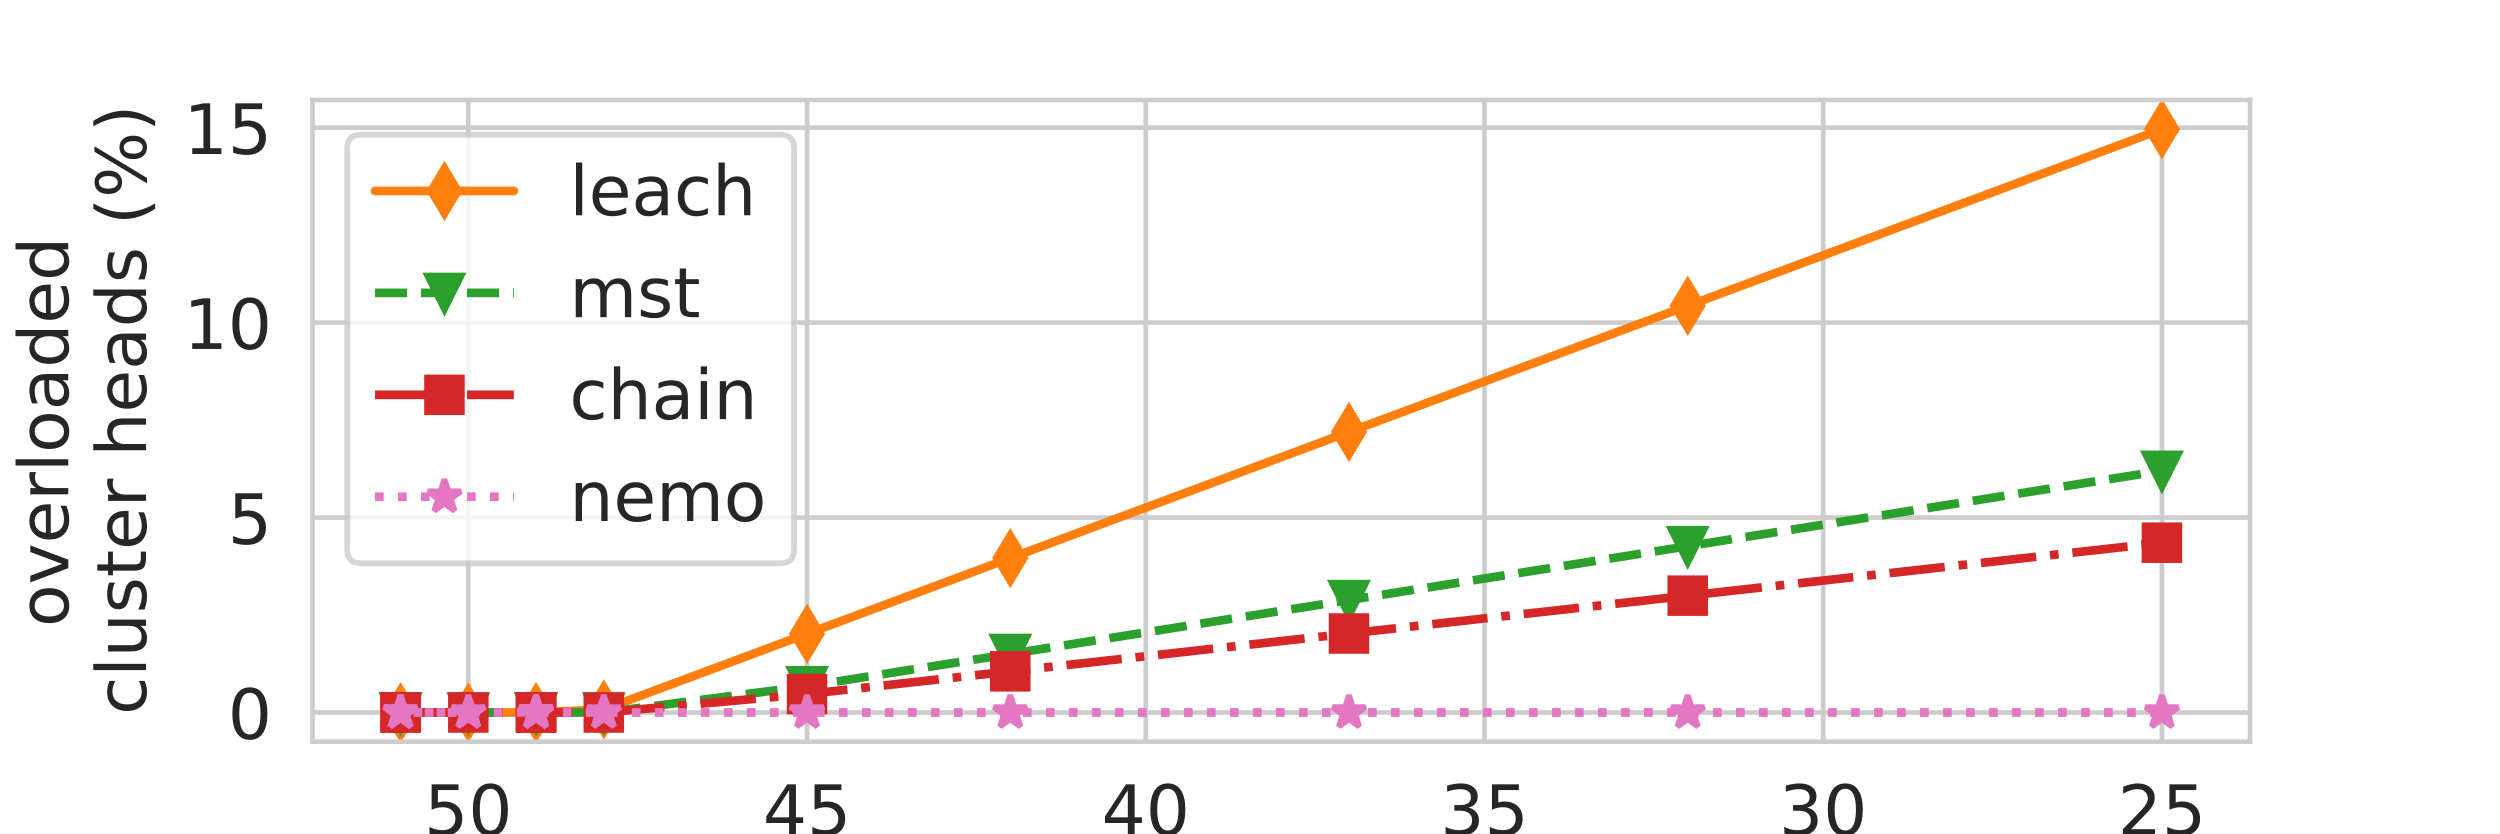
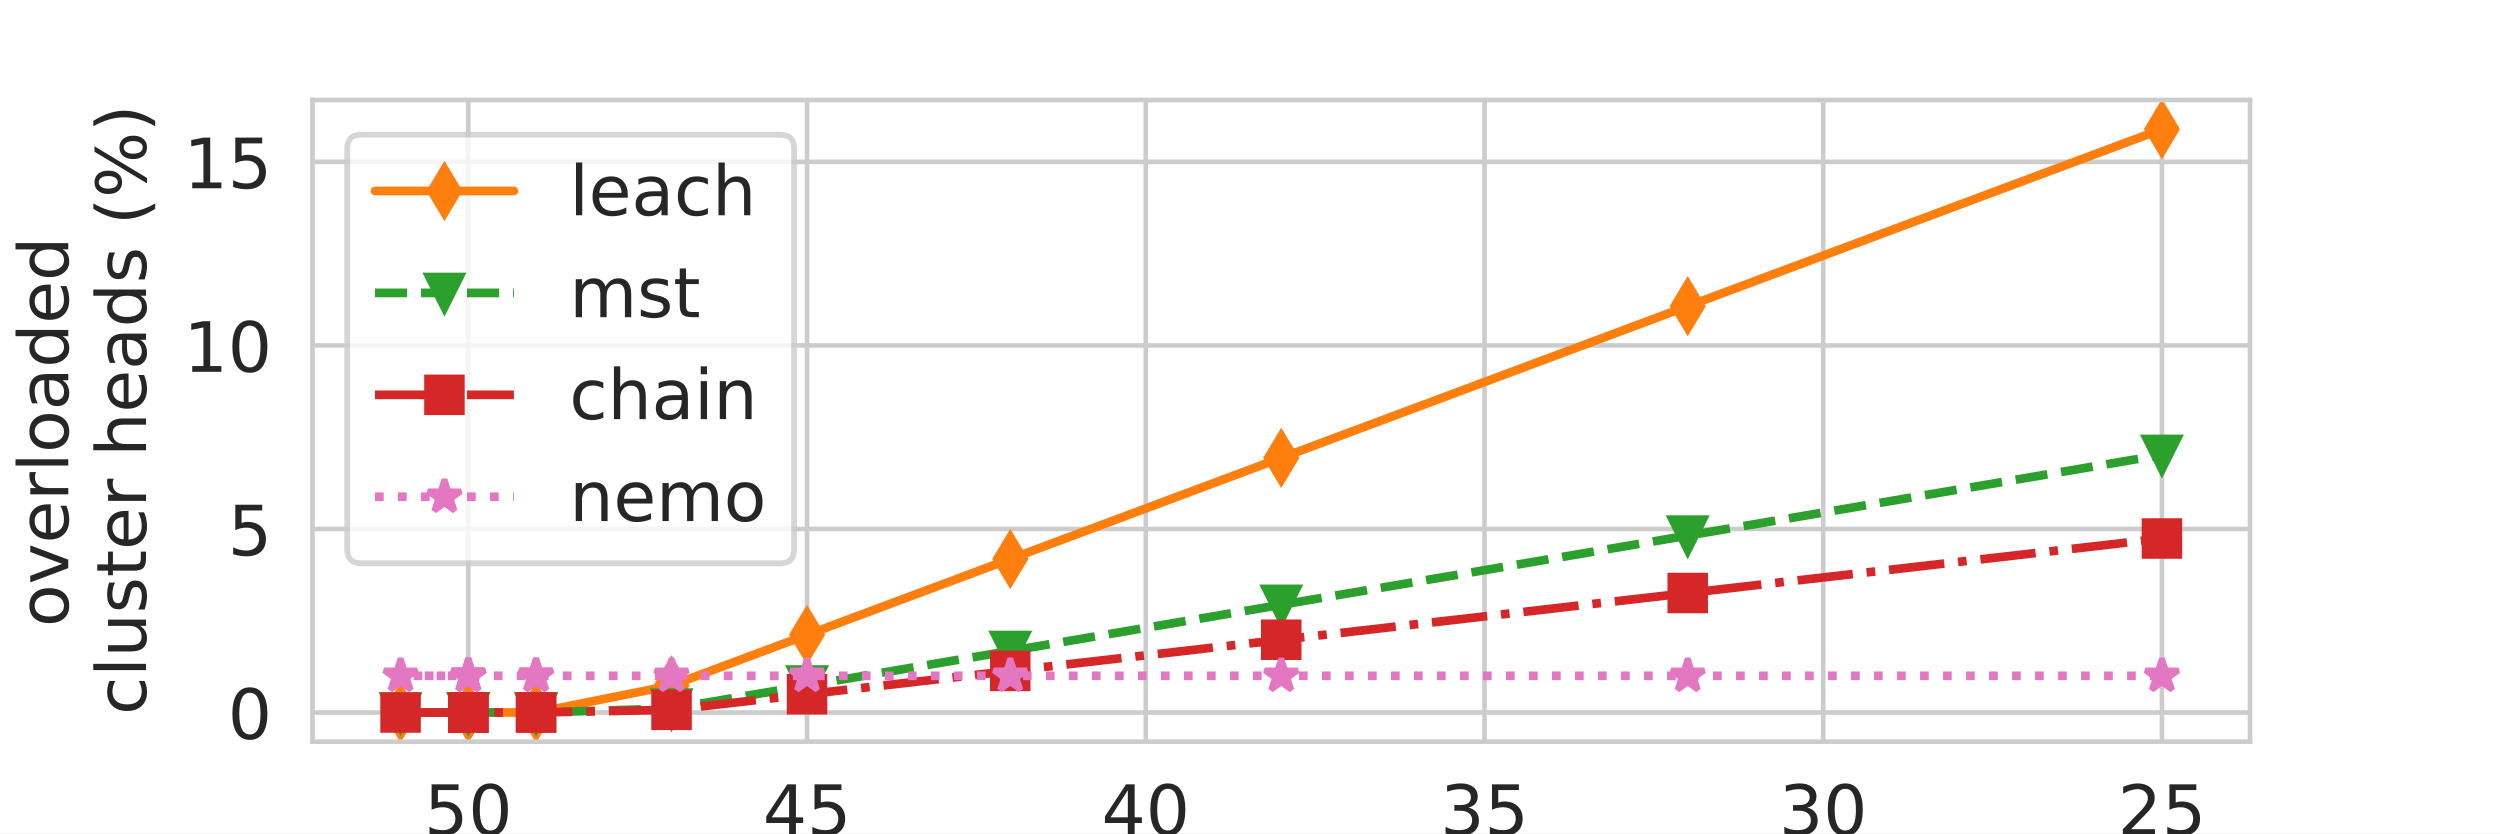
<svg xmlns="http://www.w3.org/2000/svg" xmlns:xlink="http://www.w3.org/1999/xlink" width="432pt" height="144pt" viewBox="0 0 432 144" version="1.1">
  <defs>
    <style type="text/css">*{stroke-linejoin: round; stroke-linecap: butt}</style>
  </defs>
  <g id="figure_1">
    <g id="patch_1">
      <path d="M 0 144  L 432 144  L 432 0  L 0 0  z " style="fill: #ffffff" />
    </g>
    <g id="axes_1">
      <g id="patch_2">
        <path d="M 54 128.16  L 388.8 128.16  L 388.8 17.28  L 54 17.28  z " style="fill: #ffffff" />
      </g>
      <g id="matplotlib.axis_1">
        <g id="xtick_1">
          <g id="line2d_1">
-             <path d="M 373.582 128.16  L 373.582 17.28  " clip-path="url(#pfac2fe8af5)" style="fill: none; stroke: #cccccc; stroke-width: 0.8; stroke-linecap: round" />
+             <path d="M 373.582 128.16  L 373.582 17.28  " clip-path="url(#p2c62ca0a2b)" style="fill: none; stroke: #cccccc; stroke-width: 0.8; stroke-linecap: round" />
          </g>
          <g id="text_1">
            <g style="fill: #262626" transform="translate(365.9468 144.2781) scale(0.12 -0.12)">
              <defs>
                <path id="DejaVuSans-32" d="M 1228 531  L 3431 531  L 3431 0  L 469 0  L 469 531  Q 828 903 1448 1529  Q 2069 2156 2228 2338  Q 2531 2678 2651 2914  Q 2772 3150 2772 3378  Q 2772 3750 2511 3984  Q 2250 4219 1831 4219  Q 1534 4219 1204 4116  Q 875 4013 500 3803  L 500 4441  Q 881 4594 1212 4672  Q 1544 4750 1819 4750  Q 2544 4750 2975 4387  Q 3406 4025 3406 3419  Q 3406 3131 3298 2873  Q 3191 2616 2906 2266  Q 2828 2175 2409 1742  Q 1991 1309 1228 531  z " transform="scale(0.015625)" />
                <path id="DejaVuSans-35" d="M 691 4666  L 3169 4666  L 3169 4134  L 1269 4134  L 1269 2991  Q 1406 3038 1543 3061  Q 1681 3084 1819 3084  Q 2600 3084 3056 2656  Q 3513 2228 3513 1497  Q 3513 744 3044 326  Q 2575 -91 1722 -91  Q 1428 -91 1123 -41  Q 819 9 494 109  L 494 744  Q 775 591 1075 516  Q 1375 441 1709 441  Q 2250 441 2565 725  Q 2881 1009 2881 1497  Q 2881 1984 2565 2268  Q 2250 2553 1709 2553  Q 1456 2553 1204 2497  Q 953 2441 691 2322  L 691 4666  z " transform="scale(0.015625)" />
              </defs>
              <use xlink:href="#DejaVuSans-32" />
              <use xlink:href="#DejaVuSans-35" x="63.623" />
            </g>
          </g>
        </g>
        <g id="xtick_2">
          <g id="line2d_2">
-             <path d="M 315.05 128.16  L 315.05 17.28  " clip-path="url(#pfac2fe8af5)" style="fill: none; stroke: #cccccc; stroke-width: 0.8; stroke-linecap: round" />
+             <path d="M 315.05 128.16  L 315.05 17.28  " clip-path="url(#p2c62ca0a2b)" style="fill: none; stroke: #cccccc; stroke-width: 0.8; stroke-linecap: round" />
          </g>
          <g id="text_2">
            <g style="fill: #262626" transform="translate(307.4153 144.2781) scale(0.12 -0.12)">
              <defs>
                <path id="DejaVuSans-33" d="M 2597 2516  Q 3050 2419 3304 2112  Q 3559 1806 3559 1356  Q 3559 666 3084 287  Q 2609 -91 1734 -91  Q 1441 -91 1130 -33  Q 819 25 488 141  L 488 750  Q 750 597 1062 519  Q 1375 441 1716 441  Q 2309 441 2620 675  Q 2931 909 2931 1356  Q 2931 1769 2642 2001  Q 2353 2234 1838 2234  L 1294 2234  L 1294 2753  L 1863 2753  Q 2328 2753 2575 2939  Q 2822 3125 2822 3475  Q 2822 3834 2567 4026  Q 2313 4219 1838 4219  Q 1578 4219 1281 4162  Q 984 4106 628 3988  L 628 4550  Q 988 4650 1302 4700  Q 1616 4750 1894 4750  Q 2613 4750 3031 4423  Q 3450 4097 3450 3541  Q 3450 3153 3228 2886  Q 3006 2619 2597 2516  z " transform="scale(0.015625)" />
                <path id="DejaVuSans-30" d="M 2034 4250  Q 1547 4250 1301 3770  Q 1056 3291 1056 2328  Q 1056 1369 1301 889  Q 1547 409 2034 409  Q 2525 409 2770 889  Q 3016 1369 3016 2328  Q 3016 3291 2770 3770  Q 2525 4250 2034 4250  z M 2034 4750  Q 2819 4750 3233 4129  Q 3647 3509 3647 2328  Q 3647 1150 3233 529  Q 2819 -91 2034 -91  Q 1250 -91 836 529  Q 422 1150 422 2328  Q 422 3509 836 4129  Q 1250 4750 2034 4750  z " transform="scale(0.015625)" />
              </defs>
              <use xlink:href="#DejaVuSans-33" />
              <use xlink:href="#DejaVuSans-30" x="63.623" />
            </g>
          </g>
        </g>
        <g id="xtick_3">
          <g id="line2d_3">
-             <path d="M 256.519 128.16  L 256.519 17.28  " clip-path="url(#pfac2fe8af5)" style="fill: none; stroke: #cccccc; stroke-width: 0.8; stroke-linecap: round" />
+             <path d="M 256.519 128.16  L 256.519 17.28  " clip-path="url(#p2c62ca0a2b)" style="fill: none; stroke: #cccccc; stroke-width: 0.8; stroke-linecap: round" />
          </g>
          <g id="text_3">
            <g style="fill: #262626" transform="translate(248.8839 144.2781) scale(0.12 -0.12)">
              <use xlink:href="#DejaVuSans-33" />
              <use xlink:href="#DejaVuSans-35" x="63.623" />
            </g>
          </g>
        </g>
        <g id="xtick_4">
          <g id="line2d_4">
-             <path d="M 197.987 128.16  L 197.987 17.28  " clip-path="url(#pfac2fe8af5)" style="fill: none; stroke: #cccccc; stroke-width: 0.8; stroke-linecap: round" />
+             <path d="M 197.987 128.16  L 197.987 17.28  " clip-path="url(#p2c62ca0a2b)" style="fill: none; stroke: #cccccc; stroke-width: 0.8; stroke-linecap: round" />
          </g>
          <g id="text_4">
            <g style="fill: #262626" transform="translate(190.3524 144.2781) scale(0.12 -0.12)">
              <defs>
                <path id="DejaVuSans-34" d="M 2419 4116  L 825 1625  L 2419 1625  L 2419 4116  z M 2253 4666  L 3047 4666  L 3047 1625  L 3713 1625  L 3713 1100  L 3047 1100  L 3047 0  L 2419 0  L 2419 1100  L 313 1100  L 313 1709  L 2253 4666  z " transform="scale(0.015625)" />
              </defs>
              <use xlink:href="#DejaVuSans-34" />
              <use xlink:href="#DejaVuSans-30" x="63.623" />
            </g>
          </g>
        </g>
        <g id="xtick_5">
          <g id="line2d_5">
-             <path d="M 139.456 128.16  L 139.456 17.28  " clip-path="url(#pfac2fe8af5)" style="fill: none; stroke: #cccccc; stroke-width: 0.8; stroke-linecap: round" />
+             <path d="M 139.456 128.16  L 139.456 17.28  " clip-path="url(#p2c62ca0a2b)" style="fill: none; stroke: #cccccc; stroke-width: 0.8; stroke-linecap: round" />
          </g>
          <g id="text_5">
            <g style="fill: #262626" transform="translate(131.8209 144.2781) scale(0.12 -0.12)">
              <use xlink:href="#DejaVuSans-34" />
              <use xlink:href="#DejaVuSans-35" x="63.623" />
            </g>
          </g>
        </g>
        <g id="xtick_6">
          <g id="line2d_6">
-             <path d="M 80.924 128.16  L 80.924 17.28  " clip-path="url(#pfac2fe8af5)" style="fill: none; stroke: #cccccc; stroke-width: 0.8; stroke-linecap: round" />
+             <path d="M 80.924 128.16  L 80.924 17.28  " clip-path="url(#p2c62ca0a2b)" style="fill: none; stroke: #cccccc; stroke-width: 0.8; stroke-linecap: round" />
          </g>
          <g id="text_6">
            <g style="fill: #262626" transform="translate(73.28948 144.2781) scale(0.12 -0.12)">
              <use xlink:href="#DejaVuSans-35" />
              <use xlink:href="#DejaVuSans-30" x="63.623" />
            </g>
          </g>
        </g>
        <g id="text_7">
          <g style="fill: #262626" transform="translate(166.9884 159.8919) scale(0.12 -0.12)">
            <defs>
              <path id="DejaVuSans-6d" d="M 3328 2828  Q 3544 3216 3844 3400  Q 4144 3584 4550 3584  Q 5097 3584 5394 3201  Q 5691 2819 5691 2113  L 5691 0  L 5113 0  L 5113 2094  Q 5113 2597 4934 2840  Q 4756 3084 4391 3084  Q 3944 3084 3684 2787  Q 3425 2491 3425 1978  L 3425 0  L 2847 0  L 2847 2094  Q 2847 2600 2669 2842  Q 2491 3084 2119 3084  Q 1678 3084 1418 2786  Q 1159 2488 1159 1978  L 1159 0  L 581 0  L 581 3500  L 1159 3500  L 1159 2956  Q 1356 3278 1631 3431  Q 1906 3584 2284 3584  Q 2666 3584 2933 3390  Q 3200 3197 3328 2828  z " transform="scale(0.015625)" />
              <path id="DejaVuSans-65" d="M 3597 1894  L 3597 1613  L 953 1613  Q 991 1019 1311 708  Q 1631 397 2203 397  Q 2534 397 2845 478  Q 3156 559 3463 722  L 3463 178  Q 3153 47 2828 -22  Q 2503 -91 2169 -91  Q 1331 -91 842 396  Q 353 884 353 1716  Q 353 2575 817 3079  Q 1281 3584 2069 3584  Q 2775 3584 3186 3129  Q 3597 2675 3597 1894  z M 3022 2063  Q 3016 2534 2758 2815  Q 2500 3097 2075 3097  Q 1594 3097 1305 2825  Q 1016 2553 972 2059  L 3022 2063  z " transform="scale(0.015625)" />
              <path id="DejaVuSans-64" d="M 2906 2969  L 2906 4863  L 3481 4863  L 3481 0  L 2906 0  L 2906 525  Q 2725 213 2448 61  Q 2172 -91 1784 -91  Q 1150 -91 751 415  Q 353 922 353 1747  Q 353 2572 751 3078  Q 1150 3584 1784 3584  Q 2172 3584 2448 3432  Q 2725 3281 2906 2969  z M 947 1747  Q 947 1113 1208 752  Q 1469 391 1925 391  Q 2381 391 2643 752  Q 2906 1113 2906 1747  Q 2906 2381 2643 2742  Q 2381 3103 1925 3103  Q 1469 3103 1208 2742  Q 947 2381 947 1747  z " transform="scale(0.015625)" />
              <path id="DejaVuSans-69" d="M 603 3500  L 1178 3500  L 1178 0  L 603 0  L 603 3500  z M 603 4863  L 1178 4863  L 1178 4134  L 603 4134  L 603 4863  z " transform="scale(0.015625)" />
              <path id="DejaVuSans-61" d="M 2194 1759  Q 1497 1759 1228 1600  Q 959 1441 959 1056  Q 959 750 1161 570  Q 1363 391 1709 391  Q 2188 391 2477 730  Q 2766 1069 2766 1631  L 2766 1759  L 2194 1759  z M 3341 1997  L 3341 0  L 2766 0  L 2766 531  Q 2569 213 2275 61  Q 1981 -91 1556 -91  Q 1019 -91 701 211  Q 384 513 384 1019  Q 384 1609 779 1909  Q 1175 2209 1959 2209  L 2766 2209  L 2766 2266  Q 2766 2663 2505 2880  Q 2244 3097 1772 3097  Q 1472 3097 1187 3025  Q 903 2953 641 2809  L 641 3341  Q 956 3463 1253 3523  Q 1550 3584 1831 3584  Q 2591 3584 2966 3190  Q 3341 2797 3341 1997  z " transform="scale(0.015625)" />
              <path id="DejaVuSans-6e" d="M 3513 2113  L 3513 0  L 2938 0  L 2938 2094  Q 2938 2591 2744 2837  Q 2550 3084 2163 3084  Q 1697 3084 1428 2787  Q 1159 2491 1159 1978  L 1159 0  L 581 0  L 581 3500  L 1159 3500  L 1159 2956  Q 1366 3272 1645 3428  Q 1925 3584 2291 3584  Q 2894 3584 3203 3211  Q 3513 2838 3513 2113  z " transform="scale(0.015625)" />
              <path id="DejaVuSans-20" transform="scale(0.015625)" />
              <path id="DejaVuSans-28" d="M 1984 4856  Q 1566 4138 1362 3434  Q 1159 2731 1159 2009  Q 1159 1288 1364 580  Q 1569 -128 1984 -844  L 1484 -844  Q 1016 -109 783 600  Q 550 1309 550 2009  Q 550 2706 781 3412  Q 1013 4119 1484 4856  L 1984 4856  z " transform="scale(0.015625)" />
              <path id="DejaVuSans-63" d="M 3122 3366  L 3122 2828  Q 2878 2963 2633 3030  Q 2388 3097 2138 3097  Q 1578 3097 1268 2742  Q 959 2388 959 1747  Q 959 1106 1268 751  Q 1578 397 2138 397  Q 2388 397 2633 464  Q 2878 531 3122 666  L 3122 134  Q 2881 22 2623 -34  Q 2366 -91 2075 -91  Q 1284 -91 818 406  Q 353 903 353 1747  Q 353 2603 823 3093  Q 1294 3584 2113 3584  Q 2378 3584 2631 3529  Q 2884 3475 3122 3366  z " transform="scale(0.015625)" />
              <path id="DejaVuSans-70" d="M 1159 525  L 1159 -1331  L 581 -1331  L 581 3500  L 1159 3500  L 1159 2969  Q 1341 3281 1617 3432  Q 1894 3584 2278 3584  Q 2916 3584 3314 3078  Q 3713 2572 3713 1747  Q 3713 922 3314 415  Q 2916 -91 2278 -91  Q 1894 -91 1617 61  Q 1341 213 1159 525  z M 3116 1747  Q 3116 2381 2855 2742  Q 2594 3103 2138 3103  Q 1681 3103 1420 2742  Q 1159 2381 1159 1747  Q 1159 1113 1420 752  Q 1681 391 2138 391  Q 2594 391 2855 752  Q 3116 1113 3116 1747  z " transform="scale(0.015625)" />
              <path id="DejaVuSans-74" d="M 1172 4494  L 1172 3500  L 2356 3500  L 2356 3053  L 1172 3053  L 1172 1153  Q 1172 725 1289 603  Q 1406 481 1766 481  L 2356 481  L 2356 0  L 1766 0  Q 1100 0 847 248  Q 594 497 594 1153  L 594 3053  L 172 3053  L 172 3500  L 594 3500  L 594 4494  L 1172 4494  z " transform="scale(0.015625)" />
              <path id="DejaVuSans-79" d="M 2059 -325  Q 1816 -950 1584 -1140  Q 1353 -1331 966 -1331  L 506 -1331  L 506 -850  L 844 -850  Q 1081 -850 1212 -737  Q 1344 -625 1503 -206  L 1606 56  L 191 3500  L 800 3500  L 1894 763  L 2988 3500  L 3597 3500  L 2059 -325  z " transform="scale(0.015625)" />
              <path id="DejaVuSans-29" d="M 513 4856  L 1013 4856  Q 1481 4119 1714 3412  Q 1947 2706 1947 2009  Q 1947 1309 1714 600  Q 1481 -109 1013 -844  L 513 -844  Q 928 -128 1133 580  Q 1338 1288 1338 2009  Q 1338 2731 1133 3434  Q 928 4138 513 4856  z " transform="scale(0.015625)" />
            </defs>
            <use xlink:href="#DejaVuSans-6d" />
            <use xlink:href="#DejaVuSans-65" x="97.412" />
            <use xlink:href="#DejaVuSans-64" x="158.936" />
            <use xlink:href="#DejaVuSans-69" x="222.412" />
            <use xlink:href="#DejaVuSans-61" x="250.195" />
            <use xlink:href="#DejaVuSans-6e" x="311.475" />
            <use xlink:href="#DejaVuSans-20" x="374.854" />
            <use xlink:href="#DejaVuSans-28" x="406.641" />
            <use xlink:href="#DejaVuSans-63" x="445.654" />
            <use xlink:href="#DejaVuSans-61" x="500.635" />
            <use xlink:href="#DejaVuSans-70" x="561.914" />
            <use xlink:href="#DejaVuSans-61" x="625.391" />
            <use xlink:href="#DejaVuSans-63" x="686.67" />
            <use xlink:href="#DejaVuSans-69" x="741.65" />
            <use xlink:href="#DejaVuSans-74" x="769.434" />
            <use xlink:href="#DejaVuSans-79" x="808.643" />
            <use xlink:href="#DejaVuSans-29" x="867.822" />
          </g>
        </g>
      </g>
      <g id="matplotlib.axis_2">
        <g id="ytick_1">
          <g id="line2d_7">
-             <path d="M 54 123.12  L 388.8 123.12  " clip-path="url(#pfac2fe8af5)" style="fill: none; stroke: #cccccc; stroke-width: 0.8; stroke-linecap: round" />
+             <path d="M 54 123.12  L 388.8 123.12  " clip-path="url(#p2c62ca0a2b)" style="fill: none; stroke: #cccccc; stroke-width: 0.8; stroke-linecap: round" />
          </g>
          <g id="text_8">
            <g style="fill: #262626" transform="translate(39.365 127.6791) scale(0.12 -0.12)">
              <use xlink:href="#DejaVuSans-30" />
            </g>
          </g>
        </g>
        <g id="ytick_2">
          <g id="line2d_8">
-             <path d="M 54 89.43  L 388.8 89.43  " clip-path="url(#pfac2fe8af5)" style="fill: none; stroke: #cccccc; stroke-width: 0.8; stroke-linecap: round" />
+             <path d="M 54 91.404  L 388.8 91.404  " clip-path="url(#p2c62ca0a2b)" style="fill: none; stroke: #cccccc; stroke-width: 0.8; stroke-linecap: round" />
          </g>
          <g id="text_9">
-             <g style="fill: #262626" transform="translate(39.365 93.98858) scale(0.12 -0.12)">
+             <g style="fill: #262626" transform="translate(39.365 95.96295) scale(0.12 -0.12)">
              <use xlink:href="#DejaVuSans-35" />
            </g>
          </g>
        </g>
        <g id="ytick_3">
          <g id="line2d_9">
-             <path d="M 54 55.739  L 388.8 55.739  " clip-path="url(#pfac2fe8af5)" style="fill: none; stroke: #cccccc; stroke-width: 0.8; stroke-linecap: round" />
+             <path d="M 54 59.688  L 388.8 59.688  " clip-path="url(#p2c62ca0a2b)" style="fill: none; stroke: #cccccc; stroke-width: 0.8; stroke-linecap: round" />
          </g>
          <g id="text_10">
-             <g style="fill: #262626" transform="translate(31.73 60.2981) scale(0.12 -0.12)">
+             <g style="fill: #262626" transform="translate(31.73 64.24684) scale(0.12 -0.12)">
              <defs>
                <path id="DejaVuSans-31" d="M 794 531  L 1825 531  L 1825 4091  L 703 3866  L 703 4441  L 1819 4666  L 2450 4666  L 2450 531  L 3481 531  L 3481 0  L 794 0  L 794 531  z " transform="scale(0.015625)" />
              </defs>
              <use xlink:href="#DejaVuSans-31" />
              <use xlink:href="#DejaVuSans-30" x="63.623" />
            </g>
          </g>
        </g>
        <g id="ytick_4">
          <g id="line2d_10">
-             <path d="M 54 22.049  L 388.8 22.049  " clip-path="url(#pfac2fe8af5)" style="fill: none; stroke: #cccccc; stroke-width: 0.8; stroke-linecap: round" />
+             <path d="M 54 27.972  L 388.8 27.972  " clip-path="url(#p2c62ca0a2b)" style="fill: none; stroke: #cccccc; stroke-width: 0.8; stroke-linecap: round" />
          </g>
          <g id="text_11">
-             <g style="fill: #262626" transform="translate(31.73 26.60762) scale(0.12 -0.12)">
+             <g style="fill: #262626" transform="translate(31.73 32.53073) scale(0.12 -0.12)">
              <use xlink:href="#DejaVuSans-31" />
              <use xlink:href="#DejaVuSans-35" x="63.623" />
            </g>
          </g>
        </g>
        <g id="text_12">
          <g style="fill: #262626" transform="translate(11.797 108.3328) rotate(-90) scale(0.12 -0.12)">
            <defs>
              <path id="DejaVuSans-6f" d="M 1959 3097  Q 1497 3097 1228 2736  Q 959 2375 959 1747  Q 959 1119 1226 758  Q 1494 397 1959 397  Q 2419 397 2687 759  Q 2956 1122 2956 1747  Q 2956 2369 2687 2733  Q 2419 3097 1959 3097  z M 1959 3584  Q 2709 3584 3137 3096  Q 3566 2609 3566 1747  Q 3566 888 3137 398  Q 2709 -91 1959 -91  Q 1206 -91 779 398  Q 353 888 353 1747  Q 353 2609 779 3096  Q 1206 3584 1959 3584  z " transform="scale(0.015625)" />
              <path id="DejaVuSans-76" d="M 191 3500  L 800 3500  L 1894 563  L 2988 3500  L 3597 3500  L 2284 0  L 1503 0  L 191 3500  z " transform="scale(0.015625)" />
              <path id="DejaVuSans-72" d="M 2631 2963  Q 2534 3019 2420 3045  Q 2306 3072 2169 3072  Q 1681 3072 1420 2755  Q 1159 2438 1159 1844  L 1159 0  L 581 0  L 581 3500  L 1159 3500  L 1159 2956  Q 1341 3275 1631 3429  Q 1922 3584 2338 3584  Q 2397 3584 2469 3576  Q 2541 3569 2628 3553  L 2631 2963  z " transform="scale(0.015625)" />
              <path id="DejaVuSans-6c" d="M 603 4863  L 1178 4863  L 1178 0  L 603 0  L 603 4863  z " transform="scale(0.015625)" />
            </defs>
            <use xlink:href="#DejaVuSans-6f" />
            <use xlink:href="#DejaVuSans-76" x="61.182" />
            <use xlink:href="#DejaVuSans-65" x="120.361" />
            <use xlink:href="#DejaVuSans-72" x="181.885" />
            <use xlink:href="#DejaVuSans-6c" x="222.998" />
            <use xlink:href="#DejaVuSans-6f" x="250.781" />
            <use xlink:href="#DejaVuSans-61" x="311.963" />
            <use xlink:href="#DejaVuSans-64" x="373.242" />
            <use xlink:href="#DejaVuSans-65" x="436.719" />
            <use xlink:href="#DejaVuSans-64" x="498.242" />
            <use xlink:href="#DejaVuSans-20" x="561.719" />
          </g>
          <g style="fill: #262626" transform="translate(25.23438 127.3341) rotate(-90) scale(0.12 -0.12)">
            <defs>
              <path id="DejaVuSans-75" d="M 544 1381  L 544 3500  L 1119 3500  L 1119 1403  Q 1119 906 1312 657  Q 1506 409 1894 409  Q 2359 409 2629 706  Q 2900 1003 2900 1516  L 2900 3500  L 3475 3500  L 3475 0  L 2900 0  L 2900 538  Q 2691 219 2414 64  Q 2138 -91 1772 -91  Q 1169 -91 856 284  Q 544 659 544 1381  z M 1991 3584  L 1991 3584  z " transform="scale(0.015625)" />
              <path id="DejaVuSans-73" d="M 2834 3397  L 2834 2853  Q 2591 2978 2328 3040  Q 2066 3103 1784 3103  Q 1356 3103 1142 2972  Q 928 2841 928 2578  Q 928 2378 1081 2264  Q 1234 2150 1697 2047  L 1894 2003  Q 2506 1872 2764 1633  Q 3022 1394 3022 966  Q 3022 478 2636 193  Q 2250 -91 1575 -91  Q 1294 -91 989 -36  Q 684 19 347 128  L 347 722  Q 666 556 975 473  Q 1284 391 1588 391  Q 1994 391 2212 530  Q 2431 669 2431 922  Q 2431 1156 2273 1281  Q 2116 1406 1581 1522  L 1381 1569  Q 847 1681 609 1914  Q 372 2147 372 2553  Q 372 3047 722 3315  Q 1072 3584 1716 3584  Q 2034 3584 2315 3537  Q 2597 3491 2834 3397  z " transform="scale(0.015625)" />
              <path id="DejaVuSans-68" d="M 3513 2113  L 3513 0  L 2938 0  L 2938 2094  Q 2938 2591 2744 2837  Q 2550 3084 2163 3084  Q 1697 3084 1428 2787  Q 1159 2491 1159 1978  L 1159 0  L 581 0  L 581 4863  L 1159 4863  L 1159 2956  Q 1366 3272 1645 3428  Q 1925 3584 2291 3584  Q 2894 3584 3203 3211  Q 3513 2838 3513 2113  z " transform="scale(0.015625)" />
              <path id="DejaVuSans-25" d="M 4653 2053  Q 4381 2053 4226 1822  Q 4072 1591 4072 1178  Q 4072 772 4226 539  Q 4381 306 4653 306  Q 4919 306 5073 539  Q 5228 772 5228 1178  Q 5228 1588 5073 1820  Q 4919 2053 4653 2053  z M 4653 2450  Q 5147 2450 5437 2106  Q 5728 1763 5728 1178  Q 5728 594 5436 251  Q 5144 -91 4653 -91  Q 4153 -91 3862 251  Q 3572 594 3572 1178  Q 3572 1766 3864 2108  Q 4156 2450 4653 2450  z M 1428 4353  Q 1159 4353 1004 4120  Q 850 3888 850 3481  Q 850 3069 1003 2837  Q 1156 2606 1428 2606  Q 1700 2606 1854 2837  Q 2009 3069 2009 3481  Q 2009 3884 1853 4118  Q 1697 4353 1428 4353  z M 4250 4750  L 4750 4750  L 1831 -91  L 1331 -91  L 4250 4750  z M 1428 4750  Q 1922 4750 2215 4408  Q 2509 4066 2509 3481  Q 2509 2891 2217 2550  Q 1925 2209 1428 2209  Q 931 2209 642 2551  Q 353 2894 353 3481  Q 353 4063 643 4406  Q 934 4750 1428 4750  z " transform="scale(0.015625)" />
            </defs>
            <use xlink:href="#DejaVuSans-20" />
            <use xlink:href="#DejaVuSans-63" x="31.787" />
            <use xlink:href="#DejaVuSans-6c" x="86.768" />
            <use xlink:href="#DejaVuSans-75" x="114.551" />
            <use xlink:href="#DejaVuSans-73" x="177.93" />
            <use xlink:href="#DejaVuSans-74" x="230.029" />
            <use xlink:href="#DejaVuSans-65" x="269.238" />
            <use xlink:href="#DejaVuSans-72" x="330.762" />
            <use xlink:href="#DejaVuSans-20" x="371.875" />
            <use xlink:href="#DejaVuSans-68" x="403.662" />
            <use xlink:href="#DejaVuSans-65" x="467.041" />
            <use xlink:href="#DejaVuSans-61" x="528.564" />
            <use xlink:href="#DejaVuSans-64" x="589.844" />
            <use xlink:href="#DejaVuSans-73" x="653.32" />
            <use xlink:href="#DejaVuSans-20" x="705.42" />
            <use xlink:href="#DejaVuSans-28" x="737.207" />
            <use xlink:href="#DejaVuSans-25" x="776.221" />
            <use xlink:href="#DejaVuSans-29" x="871.24" />
          </g>
        </g>
      </g>
      <g id="line2d_11">
-         <path d="M 80.924 123.12  L 69.218 123.12  L 69.218 123.12  L 92.631 123.12  L 92.631 123.12  L 92.631 123.12  L 104.337 122.59  L 139.456 109.511  L 174.575 96.433  L 233.106 74.635  L 291.638 52.837  L 373.582 22.32  " clip-path="url(#pfac2fe8af5)" style="fill: none; stroke: #ff7f0e; stroke-width: 1.5; stroke-linecap: round" />
+         <path d="M 80.924 123.12  L 80.924 123.12  L 69.218 123.12  L 80.924 123.12  L 92.631 123.12  L 92.631 123.12  L 116.043 118.44  L 139.456 109.702  L 174.575 96.594  L 221.4 79.118  L 291.638 52.904  L 373.582 22.32  " clip-path="url(#p2c62ca0a2b)" style="fill: none; stroke: #ff7f0e; stroke-width: 1.5; stroke-linecap: round" />
        <defs>
-           <path id="m7aafcc3e2c" d="M -0 4.243  L 2.546 0  L 0 -4.243  L -2.546 -0  z " style="stroke: #ff7f0e; stroke-linejoin: miter" />
+           <path id="mcb4f7766db" d="M -0 4.243  L 2.546 0  L 0 -4.243  L -2.546 -0  z " style="stroke: #ff7f0e; stroke-linejoin: miter" />
        </defs>
-         <g clip-path="url(#pfac2fe8af5)">
-           <use xlink:href="#m7aafcc3e2c" x="80.924" y="123.12" style="fill: #ff7f0e; stroke: #ff7f0e; stroke-linejoin: miter" />
-           <use xlink:href="#m7aafcc3e2c" x="69.218" y="123.12" style="fill: #ff7f0e; stroke: #ff7f0e; stroke-linejoin: miter" />
-           <use xlink:href="#m7aafcc3e2c" x="69.218" y="123.12" style="fill: #ff7f0e; stroke: #ff7f0e; stroke-linejoin: miter" />
-           <use xlink:href="#m7aafcc3e2c" x="92.631" y="123.12" style="fill: #ff7f0e; stroke: #ff7f0e; stroke-linejoin: miter" />
-           <use xlink:href="#m7aafcc3e2c" x="92.631" y="123.12" style="fill: #ff7f0e; stroke: #ff7f0e; stroke-linejoin: miter" />
-           <use xlink:href="#m7aafcc3e2c" x="92.631" y="123.12" style="fill: #ff7f0e; stroke: #ff7f0e; stroke-linejoin: miter" />
-           <use xlink:href="#m7aafcc3e2c" x="104.337" y="122.59" style="fill: #ff7f0e; stroke: #ff7f0e; stroke-linejoin: miter" />
-           <use xlink:href="#m7aafcc3e2c" x="139.456" y="109.511" style="fill: #ff7f0e; stroke: #ff7f0e; stroke-linejoin: miter" />
-           <use xlink:href="#m7aafcc3e2c" x="174.575" y="96.433" style="fill: #ff7f0e; stroke: #ff7f0e; stroke-linejoin: miter" />
-           <use xlink:href="#m7aafcc3e2c" x="233.106" y="74.635" style="fill: #ff7f0e; stroke: #ff7f0e; stroke-linejoin: miter" />
-           <use xlink:href="#m7aafcc3e2c" x="291.638" y="52.837" style="fill: #ff7f0e; stroke: #ff7f0e; stroke-linejoin: miter" />
-           <use xlink:href="#m7aafcc3e2c" x="373.582" y="22.32" style="fill: #ff7f0e; stroke: #ff7f0e; stroke-linejoin: miter" />
+         <g clip-path="url(#p2c62ca0a2b)">
+           <use xlink:href="#mcb4f7766db" x="80.924" y="123.12" style="fill: #ff7f0e; stroke: #ff7f0e; stroke-linejoin: miter" />
+           <use xlink:href="#mcb4f7766db" x="80.924" y="123.12" style="fill: #ff7f0e; stroke: #ff7f0e; stroke-linejoin: miter" />
+           <use xlink:href="#mcb4f7766db" x="69.218" y="123.12" style="fill: #ff7f0e; stroke: #ff7f0e; stroke-linejoin: miter" />
+           <use xlink:href="#mcb4f7766db" x="80.924" y="123.12" style="fill: #ff7f0e; stroke: #ff7f0e; stroke-linejoin: miter" />
+           <use xlink:href="#mcb4f7766db" x="92.631" y="123.12" style="fill: #ff7f0e; stroke: #ff7f0e; stroke-linejoin: miter" />
+           <use xlink:href="#mcb4f7766db" x="92.631" y="123.12" style="fill: #ff7f0e; stroke: #ff7f0e; stroke-linejoin: miter" />
+           <use xlink:href="#mcb4f7766db" x="116.043" y="118.44" style="fill: #ff7f0e; stroke: #ff7f0e; stroke-linejoin: miter" />
+           <use xlink:href="#mcb4f7766db" x="139.456" y="109.702" style="fill: #ff7f0e; stroke: #ff7f0e; stroke-linejoin: miter" />
+           <use xlink:href="#mcb4f7766db" x="174.575" y="96.594" style="fill: #ff7f0e; stroke: #ff7f0e; stroke-linejoin: miter" />
+           <use xlink:href="#mcb4f7766db" x="221.4" y="79.118" style="fill: #ff7f0e; stroke: #ff7f0e; stroke-linejoin: miter" />
+           <use xlink:href="#mcb4f7766db" x="291.638" y="52.904" style="fill: #ff7f0e; stroke: #ff7f0e; stroke-linejoin: miter" />
+           <use xlink:href="#mcb4f7766db" x="373.582" y="22.32" style="fill: #ff7f0e; stroke: #ff7f0e; stroke-linejoin: miter" />
        </g>
      </g>
      <g id="line2d_12">
-         <path d="M 80.924 123.12  L 69.218 123.12  L 69.218 123.12  L 92.631 123.12  L 92.631 123.12  L 92.631 123.12  L 104.337 123.12  L 139.456 118.58  L 174.575 112.996  L 233.106 103.688  L 291.638 94.38  L 373.582 81.349  " clip-path="url(#pfac2fe8af5)" style="fill: none; stroke-dasharray: 5.55,2.4; stroke-dashoffset: 0; stroke: #2ca02c; stroke-width: 1.5" />
+         <path d="M 80.924 123.12  L 80.924 123.12  L 69.218 123.12  L 80.924 123.12  L 92.631 123.12  L 92.631 123.12  L 116.043 122.438  L 139.456 118.452  L 174.575 112.474  L 221.4 104.502  L 291.638 92.545  L 373.582 78.595  " clip-path="url(#p2c62ca0a2b)" style="fill: none; stroke-dasharray: 5.55,2.4; stroke-dashoffset: 0; stroke: #2ca02c; stroke-width: 1.5" />
        <defs>
-           <path id="m80fb81caf3" d="M -0 3  L 3 -3  L -3 -3  z " style="stroke: #2ca02c; stroke-linejoin: miter" />
+           <path id="m565ca0ac43" d="M -0 3  L 3 -3  L -3 -3  z " style="stroke: #2ca02c; stroke-linejoin: miter" />
        </defs>
-         <g clip-path="url(#pfac2fe8af5)">
-           <use xlink:href="#m80fb81caf3" x="80.924" y="123.12" style="fill: #2ca02c; stroke: #2ca02c; stroke-linejoin: miter" />
-           <use xlink:href="#m80fb81caf3" x="69.218" y="123.12" style="fill: #2ca02c; stroke: #2ca02c; stroke-linejoin: miter" />
-           <use xlink:href="#m80fb81caf3" x="69.218" y="123.12" style="fill: #2ca02c; stroke: #2ca02c; stroke-linejoin: miter" />
-           <use xlink:href="#m80fb81caf3" x="92.631" y="123.12" style="fill: #2ca02c; stroke: #2ca02c; stroke-linejoin: miter" />
-           <use xlink:href="#m80fb81caf3" x="92.631" y="123.12" style="fill: #2ca02c; stroke: #2ca02c; stroke-linejoin: miter" />
-           <use xlink:href="#m80fb81caf3" x="92.631" y="123.12" style="fill: #2ca02c; stroke: #2ca02c; stroke-linejoin: miter" />
-           <use xlink:href="#m80fb81caf3" x="104.337" y="123.12" style="fill: #2ca02c; stroke: #2ca02c; stroke-linejoin: miter" />
-           <use xlink:href="#m80fb81caf3" x="139.456" y="118.58" style="fill: #2ca02c; stroke: #2ca02c; stroke-linejoin: miter" />
-           <use xlink:href="#m80fb81caf3" x="174.575" y="112.996" style="fill: #2ca02c; stroke: #2ca02c; stroke-linejoin: miter" />
-           <use xlink:href="#m80fb81caf3" x="233.106" y="103.688" style="fill: #2ca02c; stroke: #2ca02c; stroke-linejoin: miter" />
-           <use xlink:href="#m80fb81caf3" x="291.638" y="94.38" style="fill: #2ca02c; stroke: #2ca02c; stroke-linejoin: miter" />
-           <use xlink:href="#m80fb81caf3" x="373.582" y="81.349" style="fill: #2ca02c; stroke: #2ca02c; stroke-linejoin: miter" />
+         <g clip-path="url(#p2c62ca0a2b)">
+           <use xlink:href="#m565ca0ac43" x="80.924" y="123.12" style="fill: #2ca02c; stroke: #2ca02c; stroke-linejoin: miter" />
+           <use xlink:href="#m565ca0ac43" x="80.924" y="123.12" style="fill: #2ca02c; stroke: #2ca02c; stroke-linejoin: miter" />
+           <use xlink:href="#m565ca0ac43" x="69.218" y="123.12" style="fill: #2ca02c; stroke: #2ca02c; stroke-linejoin: miter" />
+           <use xlink:href="#m565ca0ac43" x="80.924" y="123.12" style="fill: #2ca02c; stroke: #2ca02c; stroke-linejoin: miter" />
+           <use xlink:href="#m565ca0ac43" x="92.631" y="123.12" style="fill: #2ca02c; stroke: #2ca02c; stroke-linejoin: miter" />
+           <use xlink:href="#m565ca0ac43" x="92.631" y="123.12" style="fill: #2ca02c; stroke: #2ca02c; stroke-linejoin: miter" />
+           <use xlink:href="#m565ca0ac43" x="116.043" y="122.438" style="fill: #2ca02c; stroke: #2ca02c; stroke-linejoin: miter" />
+           <use xlink:href="#m565ca0ac43" x="139.456" y="118.452" style="fill: #2ca02c; stroke: #2ca02c; stroke-linejoin: miter" />
+           <use xlink:href="#m565ca0ac43" x="174.575" y="112.474" style="fill: #2ca02c; stroke: #2ca02c; stroke-linejoin: miter" />
+           <use xlink:href="#m565ca0ac43" x="221.4" y="104.502" style="fill: #2ca02c; stroke: #2ca02c; stroke-linejoin: miter" />
+           <use xlink:href="#m565ca0ac43" x="291.638" y="92.545" style="fill: #2ca02c; stroke: #2ca02c; stroke-linejoin: miter" />
+           <use xlink:href="#m565ca0ac43" x="373.582" y="78.595" style="fill: #2ca02c; stroke: #2ca02c; stroke-linejoin: miter" />
        </g>
      </g>
      <g id="line2d_13">
-         <path d="M 80.924 123.12  L 69.218 123.12  L 69.218 123.12  L 92.631 123.12  L 92.631 123.12  L 92.631 123.12  L 104.337 123.12  L 139.456 119.931  L 174.575 116.008  L 233.106 109.47  L 291.638 102.931  L 373.582 93.778  " clip-path="url(#pfac2fe8af5)" style="fill: none; stroke-dasharray: 9.6,2.4,1.5,2.4; stroke-dashoffset: 0; stroke: #d62728; stroke-width: 1.5" />
+         <path d="M 80.924 123.12  L 80.924 123.12  L 69.218 123.12  L 80.924 123.12  L 92.631 123.12  L 92.631 123.12  L 116.043 122.66  L 139.456 119.968  L 174.575 115.931  L 221.4 110.548  L 291.638 102.473  L 373.582 93.053  " clip-path="url(#p2c62ca0a2b)" style="fill: none; stroke-dasharray: 9.6,2.4,1.5,2.4; stroke-dashoffset: 0; stroke: #d62728; stroke-width: 1.5" />
        <defs>
-           <path id="mcdc9a652c2" d="M -3 3  L 3 3  L 3 -3  L -3 -3  z " style="stroke: #d62728; stroke-linejoin: miter" />
+           <path id="md97068a596" d="M -3 3  L 3 3  L 3 -3  L -3 -3  z " style="stroke: #d62728; stroke-linejoin: miter" />
        </defs>
-         <g clip-path="url(#pfac2fe8af5)">
-           <use xlink:href="#mcdc9a652c2" x="80.924" y="123.12" style="fill: #d62728; stroke: #d62728; stroke-linejoin: miter" />
-           <use xlink:href="#mcdc9a652c2" x="69.218" y="123.12" style="fill: #d62728; stroke: #d62728; stroke-linejoin: miter" />
-           <use xlink:href="#mcdc9a652c2" x="69.218" y="123.12" style="fill: #d62728; stroke: #d62728; stroke-linejoin: miter" />
-           <use xlink:href="#mcdc9a652c2" x="92.631" y="123.12" style="fill: #d62728; stroke: #d62728; stroke-linejoin: miter" />
-           <use xlink:href="#mcdc9a652c2" x="92.631" y="123.12" style="fill: #d62728; stroke: #d62728; stroke-linejoin: miter" />
-           <use xlink:href="#mcdc9a652c2" x="92.631" y="123.12" style="fill: #d62728; stroke: #d62728; stroke-linejoin: miter" />
-           <use xlink:href="#mcdc9a652c2" x="104.337" y="123.12" style="fill: #d62728; stroke: #d62728; stroke-linejoin: miter" />
-           <use xlink:href="#mcdc9a652c2" x="139.456" y="119.931" style="fill: #d62728; stroke: #d62728; stroke-linejoin: miter" />
-           <use xlink:href="#mcdc9a652c2" x="174.575" y="116.008" style="fill: #d62728; stroke: #d62728; stroke-linejoin: miter" />
-           <use xlink:href="#mcdc9a652c2" x="233.106" y="109.47" style="fill: #d62728; stroke: #d62728; stroke-linejoin: miter" />
-           <use xlink:href="#mcdc9a652c2" x="291.638" y="102.931" style="fill: #d62728; stroke: #d62728; stroke-linejoin: miter" />
-           <use xlink:href="#mcdc9a652c2" x="373.582" y="93.778" style="fill: #d62728; stroke: #d62728; stroke-linejoin: miter" />
+         <g clip-path="url(#p2c62ca0a2b)">
+           <use xlink:href="#md97068a596" x="80.924" y="123.12" style="fill: #d62728; stroke: #d62728; stroke-linejoin: miter" />
+           <use xlink:href="#md97068a596" x="80.924" y="123.12" style="fill: #d62728; stroke: #d62728; stroke-linejoin: miter" />
+           <use xlink:href="#md97068a596" x="69.218" y="123.12" style="fill: #d62728; stroke: #d62728; stroke-linejoin: miter" />
+           <use xlink:href="#md97068a596" x="80.924" y="123.12" style="fill: #d62728; stroke: #d62728; stroke-linejoin: miter" />
+           <use xlink:href="#md97068a596" x="92.631" y="123.12" style="fill: #d62728; stroke: #d62728; stroke-linejoin: miter" />
+           <use xlink:href="#md97068a596" x="92.631" y="123.12" style="fill: #d62728; stroke: #d62728; stroke-linejoin: miter" />
+           <use xlink:href="#md97068a596" x="116.043" y="122.66" style="fill: #d62728; stroke: #d62728; stroke-linejoin: miter" />
+           <use xlink:href="#md97068a596" x="139.456" y="119.968" style="fill: #d62728; stroke: #d62728; stroke-linejoin: miter" />
+           <use xlink:href="#md97068a596" x="174.575" y="115.931" style="fill: #d62728; stroke: #d62728; stroke-linejoin: miter" />
+           <use xlink:href="#md97068a596" x="221.4" y="110.548" style="fill: #d62728; stroke: #d62728; stroke-linejoin: miter" />
+           <use xlink:href="#md97068a596" x="291.638" y="102.473" style="fill: #d62728; stroke: #d62728; stroke-linejoin: miter" />
+           <use xlink:href="#md97068a596" x="373.582" y="93.053" style="fill: #d62728; stroke: #d62728; stroke-linejoin: miter" />
        </g>
      </g>
      <g id="line2d_14">
-         <path d="M 80.924 123.12  L 69.218 123.12  L 69.218 123.12  L 92.631 123.12  L 92.631 123.12  L 92.631 123.12  L 104.337 123.12  L 139.456 123.12  L 174.575 123.12  L 233.106 123.12  L 291.638 123.12  L 373.582 123.12  " clip-path="url(#pfac2fe8af5)" style="fill: none; stroke-dasharray: 1.5,2.475; stroke-dashoffset: 0; stroke: #e377c2; stroke-width: 1.5" />
+         <path d="M 80.924 116.777  L 80.924 116.777  L 69.218 116.777  L 80.924 116.777  L 92.631 116.777  L 92.631 116.777  L 116.043 116.777  L 139.456 116.777  L 174.575 116.777  L 221.4 116.777  L 291.638 116.777  L 373.582 116.777  " clip-path="url(#p2c62ca0a2b)" style="fill: none; stroke-dasharray: 1.5,2.475; stroke-dashoffset: 0; stroke: #e377c2; stroke-width: 1.5" />
        <defs>
-           <path id="mb10fa51eae" d="M 0 -3  L -0.674 -0.927  L -2.853 -0.927  L -1.09 0.354  L -1.763 2.427  L -0 1.146  L 1.763 2.427  L 1.09 0.354  L 2.853 -0.927  L 0.674 -0.927  z " style="stroke: #e377c2; stroke-linejoin: bevel" />
+           <path id="m8cc3d9f2c2" d="M 0 -3  L -0.674 -0.927  L -2.853 -0.927  L -1.09 0.354  L -1.763 2.427  L -0 1.146  L 1.763 2.427  L 1.09 0.354  L 2.853 -0.927  L 0.674 -0.927  z " style="stroke: #e377c2; stroke-linejoin: bevel" />
        </defs>
-         <g clip-path="url(#pfac2fe8af5)">
-           <use xlink:href="#mb10fa51eae" x="80.924" y="123.12" style="fill: #e377c2; stroke: #e377c2; stroke-linejoin: bevel" />
-           <use xlink:href="#mb10fa51eae" x="69.218" y="123.12" style="fill: #e377c2; stroke: #e377c2; stroke-linejoin: bevel" />
-           <use xlink:href="#mb10fa51eae" x="69.218" y="123.12" style="fill: #e377c2; stroke: #e377c2; stroke-linejoin: bevel" />
-           <use xlink:href="#mb10fa51eae" x="92.631" y="123.12" style="fill: #e377c2; stroke: #e377c2; stroke-linejoin: bevel" />
-           <use xlink:href="#mb10fa51eae" x="92.631" y="123.12" style="fill: #e377c2; stroke: #e377c2; stroke-linejoin: bevel" />
-           <use xlink:href="#mb10fa51eae" x="92.631" y="123.12" style="fill: #e377c2; stroke: #e377c2; stroke-linejoin: bevel" />
-           <use xlink:href="#mb10fa51eae" x="104.337" y="123.12" style="fill: #e377c2; stroke: #e377c2; stroke-linejoin: bevel" />
-           <use xlink:href="#mb10fa51eae" x="139.456" y="123.12" style="fill: #e377c2; stroke: #e377c2; stroke-linejoin: bevel" />
-           <use xlink:href="#mb10fa51eae" x="174.575" y="123.12" style="fill: #e377c2; stroke: #e377c2; stroke-linejoin: bevel" />
-           <use xlink:href="#mb10fa51eae" x="233.106" y="123.12" style="fill: #e377c2; stroke: #e377c2; stroke-linejoin: bevel" />
-           <use xlink:href="#mb10fa51eae" x="291.638" y="123.12" style="fill: #e377c2; stroke: #e377c2; stroke-linejoin: bevel" />
-           <use xlink:href="#mb10fa51eae" x="373.582" y="123.12" style="fill: #e377c2; stroke: #e377c2; stroke-linejoin: bevel" />
+         <g clip-path="url(#p2c62ca0a2b)">
+           <use xlink:href="#m8cc3d9f2c2" x="80.924" y="116.777" style="fill: #e377c2; stroke: #e377c2; stroke-linejoin: bevel" />
+           <use xlink:href="#m8cc3d9f2c2" x="80.924" y="116.777" style="fill: #e377c2; stroke: #e377c2; stroke-linejoin: bevel" />
+           <use xlink:href="#m8cc3d9f2c2" x="69.218" y="116.777" style="fill: #e377c2; stroke: #e377c2; stroke-linejoin: bevel" />
+           <use xlink:href="#m8cc3d9f2c2" x="80.924" y="116.777" style="fill: #e377c2; stroke: #e377c2; stroke-linejoin: bevel" />
+           <use xlink:href="#m8cc3d9f2c2" x="92.631" y="116.777" style="fill: #e377c2; stroke: #e377c2; stroke-linejoin: bevel" />
+           <use xlink:href="#m8cc3d9f2c2" x="92.631" y="116.777" style="fill: #e377c2; stroke: #e377c2; stroke-linejoin: bevel" />
+           <use xlink:href="#m8cc3d9f2c2" x="116.043" y="116.777" style="fill: #e377c2; stroke: #e377c2; stroke-linejoin: bevel" />
+           <use xlink:href="#m8cc3d9f2c2" x="139.456" y="116.777" style="fill: #e377c2; stroke: #e377c2; stroke-linejoin: bevel" />
+           <use xlink:href="#m8cc3d9f2c2" x="174.575" y="116.777" style="fill: #e377c2; stroke: #e377c2; stroke-linejoin: bevel" />
+           <use xlink:href="#m8cc3d9f2c2" x="221.4" y="116.777" style="fill: #e377c2; stroke: #e377c2; stroke-linejoin: bevel" />
+           <use xlink:href="#m8cc3d9f2c2" x="291.638" y="116.777" style="fill: #e377c2; stroke: #e377c2; stroke-linejoin: bevel" />
+           <use xlink:href="#m8cc3d9f2c2" x="373.582" y="116.777" style="fill: #e377c2; stroke: #e377c2; stroke-linejoin: bevel" />
        </g>
      </g>
      <g id="patch_3">
        <path d="M 54 128.16  L 54 17.28  " style="fill: none; stroke: #cccccc; stroke-width: 0.8; stroke-linejoin: miter; stroke-linecap: square" />
      </g>
      <g id="patch_4">
        <path d="M 388.8 128.16  L 388.8 17.28  " style="fill: none; stroke: #cccccc; stroke-width: 0.8; stroke-linejoin: miter; stroke-linecap: square" />
      </g>
      <g id="patch_5">
        <path d="M 54 128.16  L 388.8 128.16  " style="fill: none; stroke: #cccccc; stroke-width: 0.8; stroke-linejoin: miter; stroke-linecap: square" />
      </g>
      <g id="patch_6">
        <path d="M 54 17.28  L 388.8 17.28  " style="fill: none; stroke: #cccccc; stroke-width: 0.8; stroke-linejoin: miter; stroke-linecap: square" />
      </g>
      <g id="legend_1">
        <g id="patch_7">
          <path d="M 62.4 97.335  L 134.82 97.335  Q 137.22 97.335 137.22 94.935  L 137.22 25.68  Q 137.22 23.28 134.82 23.28  L 62.4 23.28  Q 60 23.28 60 25.68  L 60 94.935  Q 60 97.335 62.4 97.335  z " style="fill: #ffffff; opacity: 0.8; stroke: #cccccc; stroke-linejoin: miter" />
        </g>
        <g id="line2d_15">
          <path d="M 64.8 32.998  L 76.8 32.998  L 88.8 32.998  " style="fill: none; stroke: #ff7f0e; stroke-width: 1.5; stroke-linecap: round" />
          <g>
-             <use xlink:href="#m7aafcc3e2c" x="76.8" y="32.998" style="fill: #ff7f0e; stroke: #ff7f0e; stroke-linejoin: miter" />
+             <use xlink:href="#mcb4f7766db" x="76.8" y="32.998" style="fill: #ff7f0e; stroke: #ff7f0e; stroke-linejoin: miter" />
          </g>
        </g>
        <g id="text_13">
          <g style="fill: #262626" transform="translate(98.4 37.19812) scale(0.12 -0.12)">
            <use xlink:href="#DejaVuSans-6c" />
            <use xlink:href="#DejaVuSans-65" x="27.783" />
            <use xlink:href="#DejaVuSans-61" x="89.307" />
            <use xlink:href="#DejaVuSans-63" x="150.586" />
            <use xlink:href="#DejaVuSans-68" x="205.566" />
          </g>
        </g>
        <g id="line2d_16">
          <path d="M 64.8 50.612  L 76.8 50.612  L 88.8 50.612  " style="fill: none; stroke-dasharray: 5.55,2.4; stroke-dashoffset: 0; stroke: #2ca02c; stroke-width: 1.5" />
          <g>
-             <use xlink:href="#m80fb81caf3" x="76.8" y="50.612" style="fill: #2ca02c; stroke: #2ca02c; stroke-linejoin: miter" />
+             <use xlink:href="#m565ca0ac43" x="76.8" y="50.612" style="fill: #2ca02c; stroke: #2ca02c; stroke-linejoin: miter" />
          </g>
        </g>
        <g id="text_14">
          <g style="fill: #262626" transform="translate(98.4 54.81188) scale(0.12 -0.12)">
            <use xlink:href="#DejaVuSans-6d" />
            <use xlink:href="#DejaVuSans-73" x="97.412" />
            <use xlink:href="#DejaVuSans-74" x="149.512" />
          </g>
        </g>
        <g id="line2d_17">
          <path d="M 64.8 68.226  L 76.8 68.226  L 88.8 68.226  " style="fill: none; stroke-dasharray: 9.6,2.4,1.5,2.4; stroke-dashoffset: 0; stroke: #d62728; stroke-width: 1.5" />
          <g>
-             <use xlink:href="#mcdc9a652c2" x="76.8" y="68.226" style="fill: #d62728; stroke: #d62728; stroke-linejoin: miter" />
+             <use xlink:href="#md97068a596" x="76.8" y="68.226" style="fill: #d62728; stroke: #d62728; stroke-linejoin: miter" />
          </g>
        </g>
        <g id="text_15">
          <g style="fill: #262626" transform="translate(98.4 72.42562) scale(0.12 -0.12)">
            <use xlink:href="#DejaVuSans-63" />
            <use xlink:href="#DejaVuSans-68" x="54.98" />
            <use xlink:href="#DejaVuSans-61" x="118.359" />
            <use xlink:href="#DejaVuSans-69" x="179.639" />
            <use xlink:href="#DejaVuSans-6e" x="207.422" />
          </g>
        </g>
        <g id="line2d_18">
          <path d="M 64.8 85.839  L 76.8 85.839  L 88.8 85.839  " style="fill: none; stroke-dasharray: 1.5,2.475; stroke-dashoffset: 0; stroke: #e377c2; stroke-width: 1.5" />
          <g>
-             <use xlink:href="#mb10fa51eae" x="76.8" y="85.839" style="fill: #e377c2; stroke: #e377c2; stroke-linejoin: bevel" />
+             <use xlink:href="#m8cc3d9f2c2" x="76.8" y="85.839" style="fill: #e377c2; stroke: #e377c2; stroke-linejoin: bevel" />
          </g>
        </g>
        <g id="text_16">
          <g style="fill: #262626" transform="translate(98.4 90.03938) scale(0.12 -0.12)">
            <use xlink:href="#DejaVuSans-6e" />
            <use xlink:href="#DejaVuSans-65" x="63.379" />
            <use xlink:href="#DejaVuSans-6d" x="124.902" />
            <use xlink:href="#DejaVuSans-6f" x="222.314" />
          </g>
        </g>
      </g>
    </g>
  </g>
  <defs>
-     <clipPath id="pfac2fe8af5">
+     <clipPath id="p2c62ca0a2b">
      <rect x="54" y="17.28" width="334.8" height="110.88" />
    </clipPath>
  </defs>
</svg>
